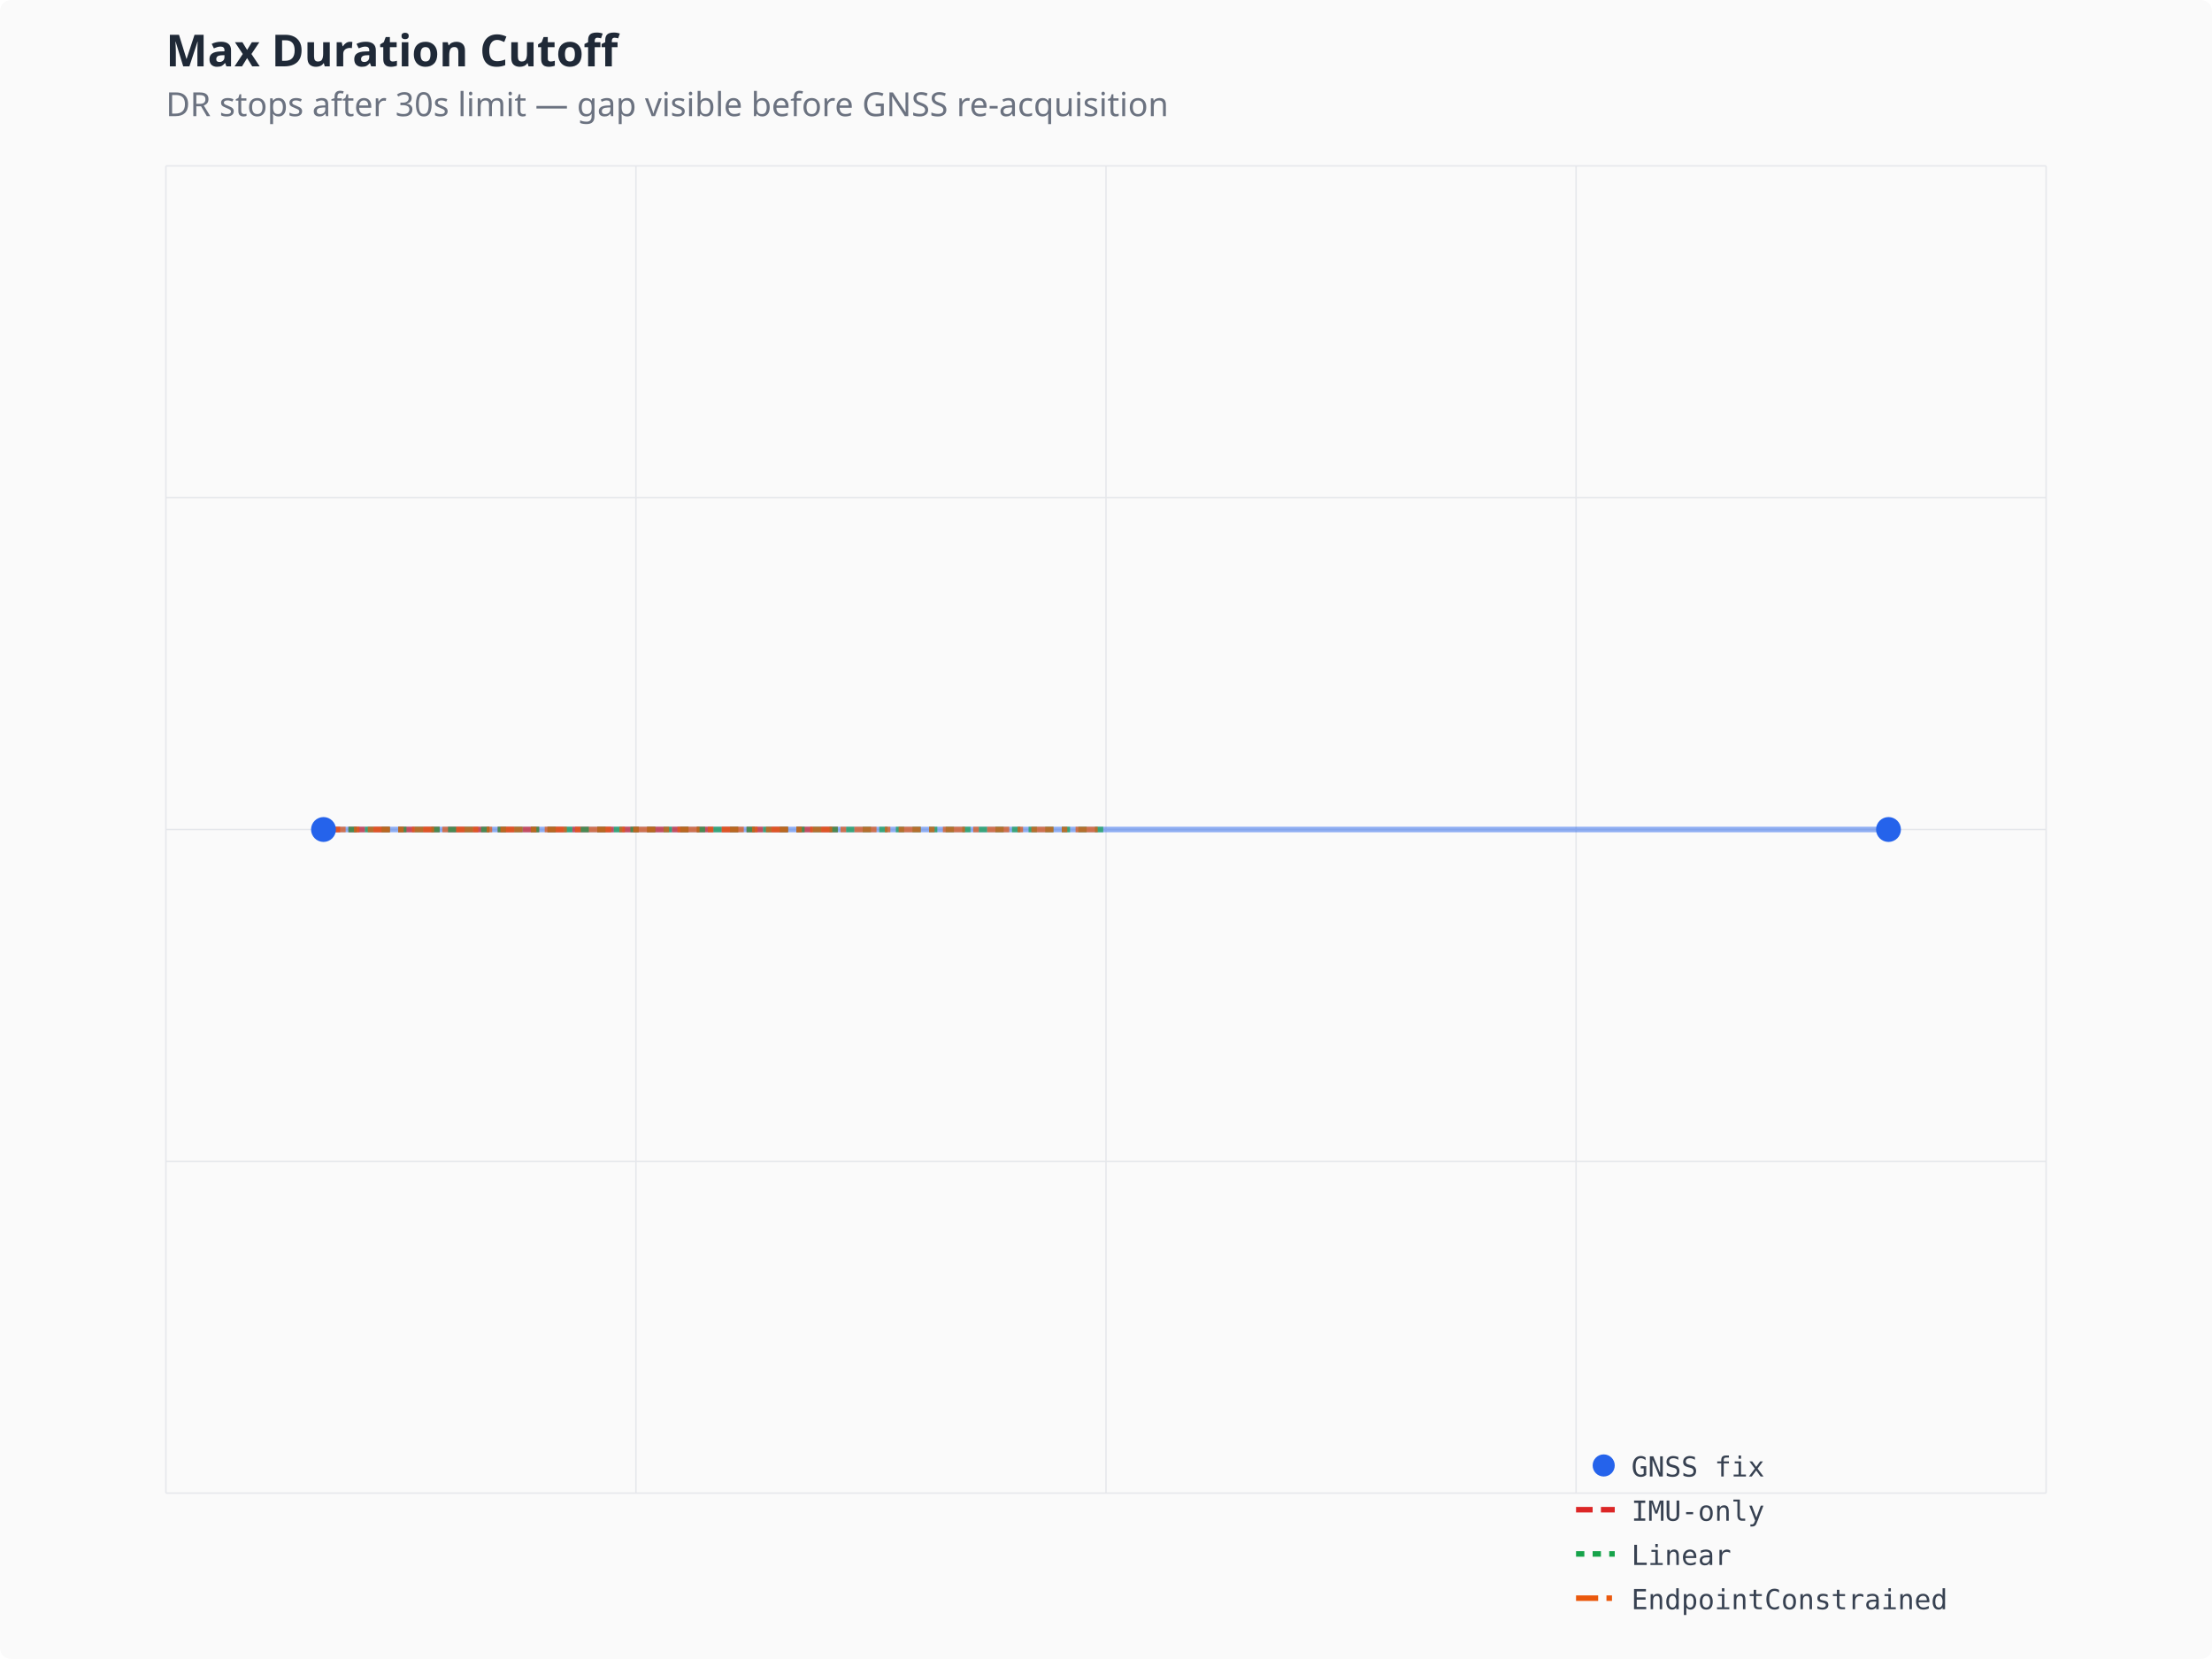
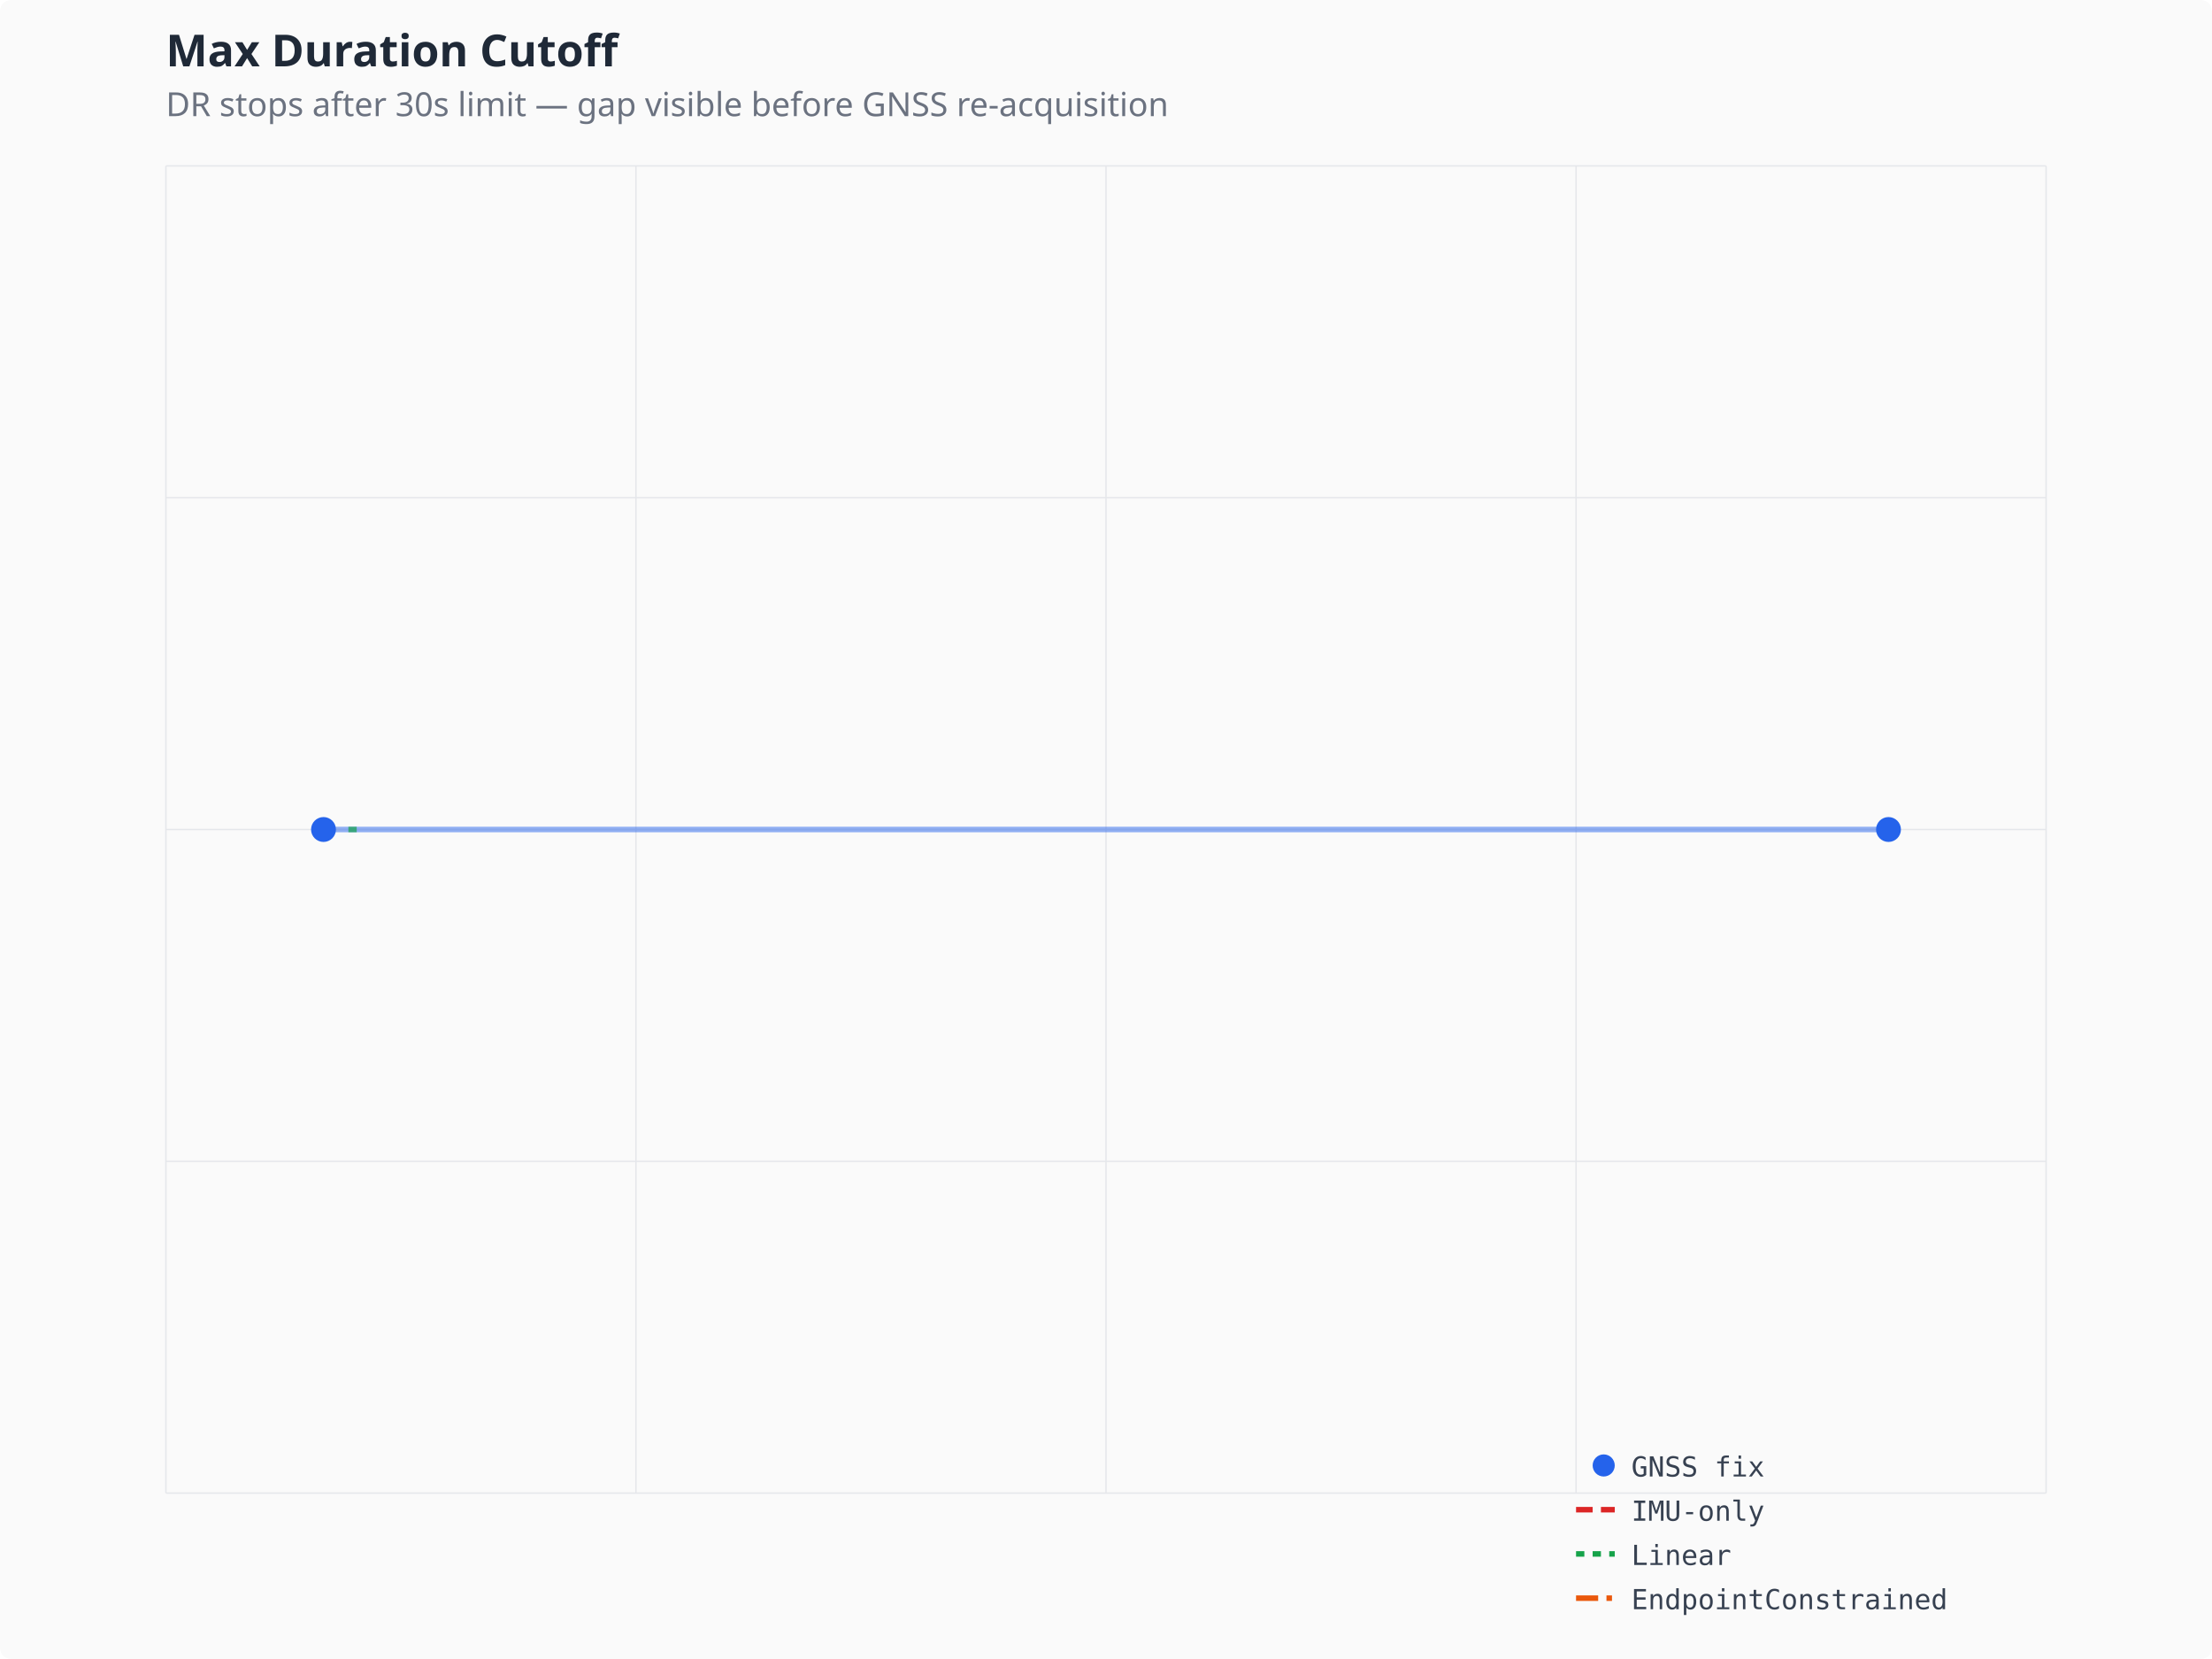
<svg xmlns="http://www.w3.org/2000/svg" viewBox="0 0 800 600" width="800" height="600">
  <style>
  .title { font: bold 16px sans-serif; fill: #1f2937; }
  .desc { font: 12px sans-serif; fill: #6b7280; }
  .label { font: 10px monospace; fill: #374151; }
  .grid { stroke: #e5e7eb; stroke-width: 0.5; }
</style>
  <rect width="800" height="600" fill="#fafafa" rx="4" />
  <text x="60" y="24" class="title">Max Duration Cutoff</text>
  <text x="60" y="42" class="desc">DR stops after 30s limit — gap visible before GNSS re-acquisition</text>
  <line x1="60" y1="60.0" x2="740.0" y2="60.0" class="grid" />
  <line x1="60.0" y1="60" x2="60.0" y2="540.0" class="grid" />
  <line x1="60" y1="180.0" x2="740.0" y2="180.0" class="grid" />
  <line x1="230.0" y1="60" x2="230.0" y2="540.0" class="grid" />
  <line x1="60" y1="300.0" x2="740.0" y2="300.0" class="grid" />
  <line x1="400.0" y1="60" x2="400.0" y2="540.0" class="grid" />
  <line x1="60" y1="420.0" x2="740.0" y2="420.0" class="grid" />
  <line x1="570.0" y1="60" x2="570.0" y2="540.0" class="grid" />
  <line x1="60" y1="540.0" x2="740.0" y2="540.0" class="grid" />
  <line x1="740.0" y1="60" x2="740.0" y2="540.0" class="grid" />
  <path d="M117,300 L683,300 " fill="none" stroke="#2563eb" stroke-width="2" opacity="0.5" />
-   <path d="M117,300 L118,300 L119,300 L120,300 L121,300 L121,300 L122,300 L123,300 L124,300 L125,300 L126,300 L127,300 L128,300 L129,300 L130,300 L131,300 L132,300 L133,300 L134,300 L135,300 L136,300 L137,300 L138,300 L138,300 L139,300 L140,300 L141,300 L142,300 L143,300 L144,300 L145,300 L146,300 L147,300 L148,300 L149,300 L150,300 L151,300 L152,300 L153,300 L154,300 L155,300 L155,300 L156,300 L157,300 L158,300 L159,300 L160,300 L161,300 L162,300 L163,300 L164,300 L165,300 L166,300 L167,300 L168,300 L169,300 L170,300 L171,300 L172,300 L173,300 L173,300 L174,300 L175,300 L176,300 L177,300 L178,300 L179,300 L180,300 L181,300 L182,300 L183,300 L184,300 L185,300 L186,300 L187,300 L188,300 L189,300 L190,300 L190,300 L191,300 L192,300 L193,300 L194,300 L195,300 L196,300 L197,300 L198,300 L199,300 L200,300 L201,300 L202,300 L203,300 L204,300 L205,300 L206,300 L207,300 L207,300 L208,300 L209,300 L210,300 L211,300 L212,300 L213,300 L214,300 L215,300 L216,300 L217,300 L218,300 L219,300 L220,300 L221,300 L222,300 L223,300 L224,300 L225,300 L225,300 L226,300 L227,300 L228,300 L229,300 L230,300 L231,300 L232,300 L233,300 L234,300 L235,300 L236,300 L237,300 L238,300 L239,300 L240,300 L241,300 L242,300 L242,300 L243,300 L244,300 L245,300 L246,300 L247,300 L248,300 L249,300 L250,300 L251,300 L252,300 L253,300 L254,300 L255,300 L256,300 L257,300 L258,300 L259,300 L259,300 L260,300 L261,300 L262,300 L263,300 L264,300 L265,300 L266,300 L267,300 L268,300 L269,300 L270,300 L271,300 L272,300 L273,300 L274,300 L275,300 L276,300 L277,300 L277,300 L278,300 L279,300 L280,300 L281,300 L282,300 L283,300 L284,300 L285,300 L286,300 L287,300 L288,300 L289,300 L290,300 L291,300 L292,300 L293,300 L294,300 L294,300 L295,300 L296,300 L297,300 L298,300 L299,300 L300,300 L301,300 L302,300 L303,300 L304,300 L305,300 " fill="none" stroke="#dc2626" stroke-width="2" opacity="0.7" stroke-dasharray="6,3" />
-   <path d="M126,300 L127,300 L129,300 L130,300 L131,300 L133,300 L134,300 L135,300 L137,300 L138,300 L140,300 L141,300 L142,300 L144,300 L145,300 L146,300 L148,300 L149,300 L151,300 L152,300 L153,300 L155,300 L156,300 L157,300 L159,300 L160,300 L162,300 L163,300 L164,300 L166,300 L167,300 L168,300 L170,300 L171,300 L173,300 L174,300 L175,300 L177,300 L178,300 L179,300 L181,300 L182,300 L183,300 L185,300 L186,300 L188,300 L189,300 L190,300 L192,300 L193,300 L194,300 L196,300 L197,300 L199,300 L200,300 L201,300 L203,300 L204,300 L205,300 L207,300 L208,300 L210,300 L211,300 L212,300 L214,300 L215,300 L216,300 L218,300 L219,300 L220,300 L222,300 L223,300 L225,300 L226,300 L227,300 L229,300 L230,300 L231,300 L233,300 L234,300 L236,300 L237,300 L238,300 L240,300 L241,300 L242,300 L244,300 L245,300 L247,300 L248,300 L249,300 L251,300 L252,300 L253,300 L255,300 L256,300 L258,300 L259,300 L260,300 L262,300 L263,300 L264,300 L266,300 L267,300 L268,300 L270,300 L271,300 L273,300 L274,300 L275,300 L277,300 L278,300 L279,300 L281,300 L282,300 L284,300 L285,300 L286,300 L288,300 L289,300 L290,300 L292,300 L293,300 L295,300 L296,300 L297,300 L299,300 L300,300 L301,300 L303,300 L304,300 L305,300 L307,300 L308,300 L310,300 L311,300 L312,300 L314,300 L315,300 L316,300 L318,300 L319,300 L321,300 L322,300 L323,300 L325,300 L326,300 L327,300 L329,300 L330,300 L332,300 L333,300 L334,300 L336,300 L337,300 L338,300 L340,300 L341,300 L343,300 L344,300 L345,300 L347,300 L348,300 L349,300 L351,300 L352,300 L353,300 L355,300 L356,300 L358,300 L359,300 L360,300 L362,300 L363,300 L364,300 L366,300 L367,300 L369,300 L370,300 L371,300 L373,300 L374,300 L375,300 L377,300 L378,300 L380,300 L381,300 L382,300 L384,300 L385,300 L386,300 L388,300 L389,300 L390,300 L392,300 L393,300 L395,300 L396,300 L397,300 L399,300 " fill="none" stroke="#16a34a" stroke-width="2" opacity="0.7" stroke-dasharray="3,3" />
-   <path d="M117,300 L118,300 L119,300 L120,300 L121,300 L122,300 L123,300 L124,300 L125,300 L126,300 L127,300 L128,300 L129,300 L130,300 L131,300 L132,300 L133,300 L134,300 L135,300 L136,300 L137,300 L138,300 L139,300 L140,300 L142,300 L143,300 L144,300 L145,300 L146,300 L147,300 L148,300 L149,300 L150,300 L151,300 L153,300 L154,300 L155,300 L156,300 L157,300 L158,300 L159,300 L161,300 L162,300 L163,300 L164,300 L165,300 L166,300 L168,300 L169,300 L170,300 L171,300 L172,300 L174,300 L175,300 L176,300 L177,300 L178,300 L180,300 L181,300 L182,300 L183,300 L185,300 L186,300 L187,300 L188,300 L190,300 L191,300 L192,300 L193,300 L195,300 L196,300 L197,300 L198,300 L200,300 L201,300 L202,300 L204,300 L205,300 L206,300 L208,300 L209,300 L210,300 L212,300 L213,300 L214,300 L216,300 L217,300 L218,300 L220,300 L221,300 L222,300 L224,300 L225,300 L227,300 L228,300 L229,300 L231,300 L232,300 L234,300 L235,300 L236,300 L238,300 L239,300 L241,300 L242,300 L244,300 L245,300 L246,300 L248,300 L249,300 L251,300 L252,300 L254,300 L255,300 L257,300 L258,300 L260,300 L261,300 L263,300 L264,300 L266,300 L267,300 L269,300 L270,300 L272,300 L273,300 L275,300 L276,300 L278,300 L279,300 L281,300 L283,300 L284,300 L286,300 L287,300 L289,300 L290,300 L292,300 L293,300 L295,300 L297,300 L298,300 L300,300 L301,300 L303,300 L305,300 L306,300 L308,300 L310,300 L311,300 L313,300 L314,300 L316,300 L318,300 L319,300 L321,300 L323,300 L324,300 L326,300 L328,300 L329,300 L331,300 L333,300 L335,300 L336,300 L338,300 L340,300 L341,300 L343,300 L345,300 L346,300 L348,300 L350,300 L352,300 L353,300 L355,300 L357,300 L359,300 L360,300 L362,300 L364,300 L366,300 L368,300 L369,300 L371,300 L373,300 L375,300 L376,300 L378,300 L380,300 L382,300 L384,300 L386,300 L387,300 L389,300 L391,300 L393,300 L395,300 L397,300 L398,300 " fill="none" stroke="#ea580c" stroke-width="2" opacity="0.7" stroke-dasharray="8,3,2,3" />
+   <path d="M117,300 L117,300 L117,300 L117,300 L117,300 L117,300 L117,300 L117,300 L117,300 L117,300 L117,300 L117,300 L117,300 L118,300 L118,300 L118,300 L118,300 L118,300 L118,300 L118,300 L118,300 L118,300 L118,300 L118,300 L118,300 L118,300 L118,300 L118,300 L118,300 L119,300 L119,300 L119,300 L119,300 L119,300 L119,300 L119,300 L119,300 L119,300 L119,300 L119,300 L119,300 L119,300 L119,300 L119,300 L120,300 L120,300 L120,300 L120,300 L120,300 L120,300 " fill="none" stroke="#dc2626" stroke-width="2" opacity="0.7" stroke-dasharray="6,3" />
+   <path d="M126,300 L126,300 L126,300 L126,300 L126,300 L126,300 L126,300 L127,300 L127,300 L127,300 L127,300 L127,300 L127,300 L127,300 L127,300 L127,300 L127,300 L127,300 L128,300 L128,300 L128,300 L128,300 L128,300 L128,300 L128,300 L128,300 L128,300 L128,300 L128,300 L129,300 L129,300 L129,300 L129,300 L129,300 L129,300 L129,300 L129,300 L129,300 L129,300 L129,300 L130,300 L130,300 L130,300 L130,300 L130,300 L130,300 L130,300 L130,300 L130,300 L130,300 " fill="none" stroke="#16a34a" stroke-width="2" opacity="0.7" stroke-dasharray="3,3" />
+   <path d="M117,300 L117,300 L117,300 L117,300 L117,300 L117,300 L117,300 L117,300 L117,300 L117,300 L118,300 L118,300 L118,300 L118,300 L118,300 L118,300 L118,300 L118,300 L118,300 L118,300 L118,300 L118,300 L118,300 L118,300 L118,300 L119,300 L119,300 L119,300 L119,300 L119,300 L119,300 L119,300 L119,300 L119,300 L119,300 L119,300 L119,300 L119,300 L119,300 L119,300 L120,300 L120,300 L120,300 L120,300 L120,300 L120,300 L120,300 L120,300 L120,300 L120,300 " fill="none" stroke="#ea580c" stroke-width="2" opacity="0.7" stroke-dasharray="8,3,2,3" />
  <circle cx="117" cy="300" r="4" fill="#2563eb" stroke="#2563eb" />
  <circle cx="683" cy="300" r="4" fill="#2563eb" stroke="#2563eb" />
  <circle cx="580" cy="530" r="4" fill="#2563eb" />
  <text x="590.0" y="534.0" class="label">GNSS fix</text>
  <line x1="570.0" y1="546" x2="584.0" y2="546" stroke="#dc2626" stroke-width="2" stroke-dasharray="6,3" />
  <text x="590.0" y="550.0" class="label">IMU-only</text>
  <line x1="570.0" y1="562" x2="584.0" y2="562" stroke="#16a34a" stroke-width="2" stroke-dasharray="3,3" />
  <text x="590.0" y="566.0" class="label">Linear</text>
  <line x1="570.0" y1="578" x2="584.0" y2="578" stroke="#ea580c" stroke-width="2" stroke-dasharray="8,3,2,3" />
  <text x="590.0" y="582.0" class="label">EndpointConstrained</text>
</svg>
